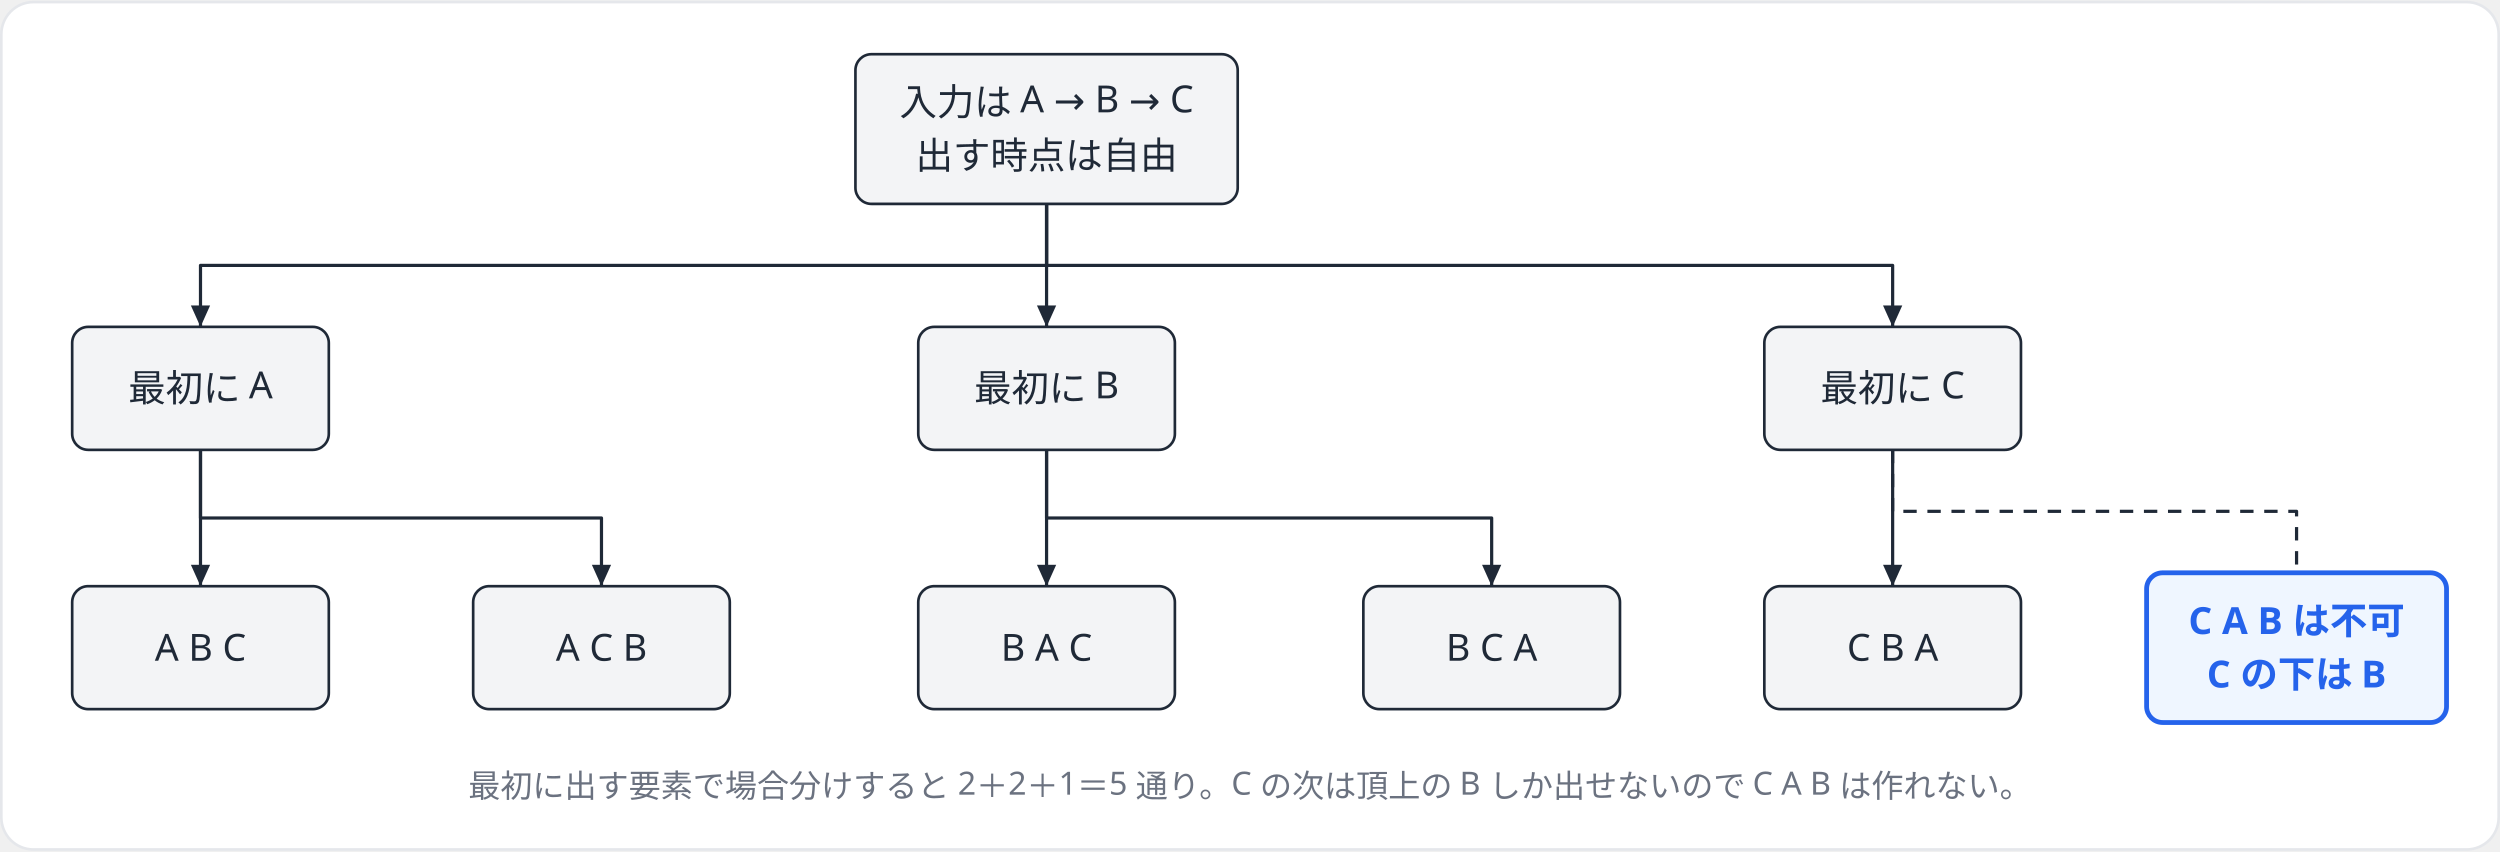
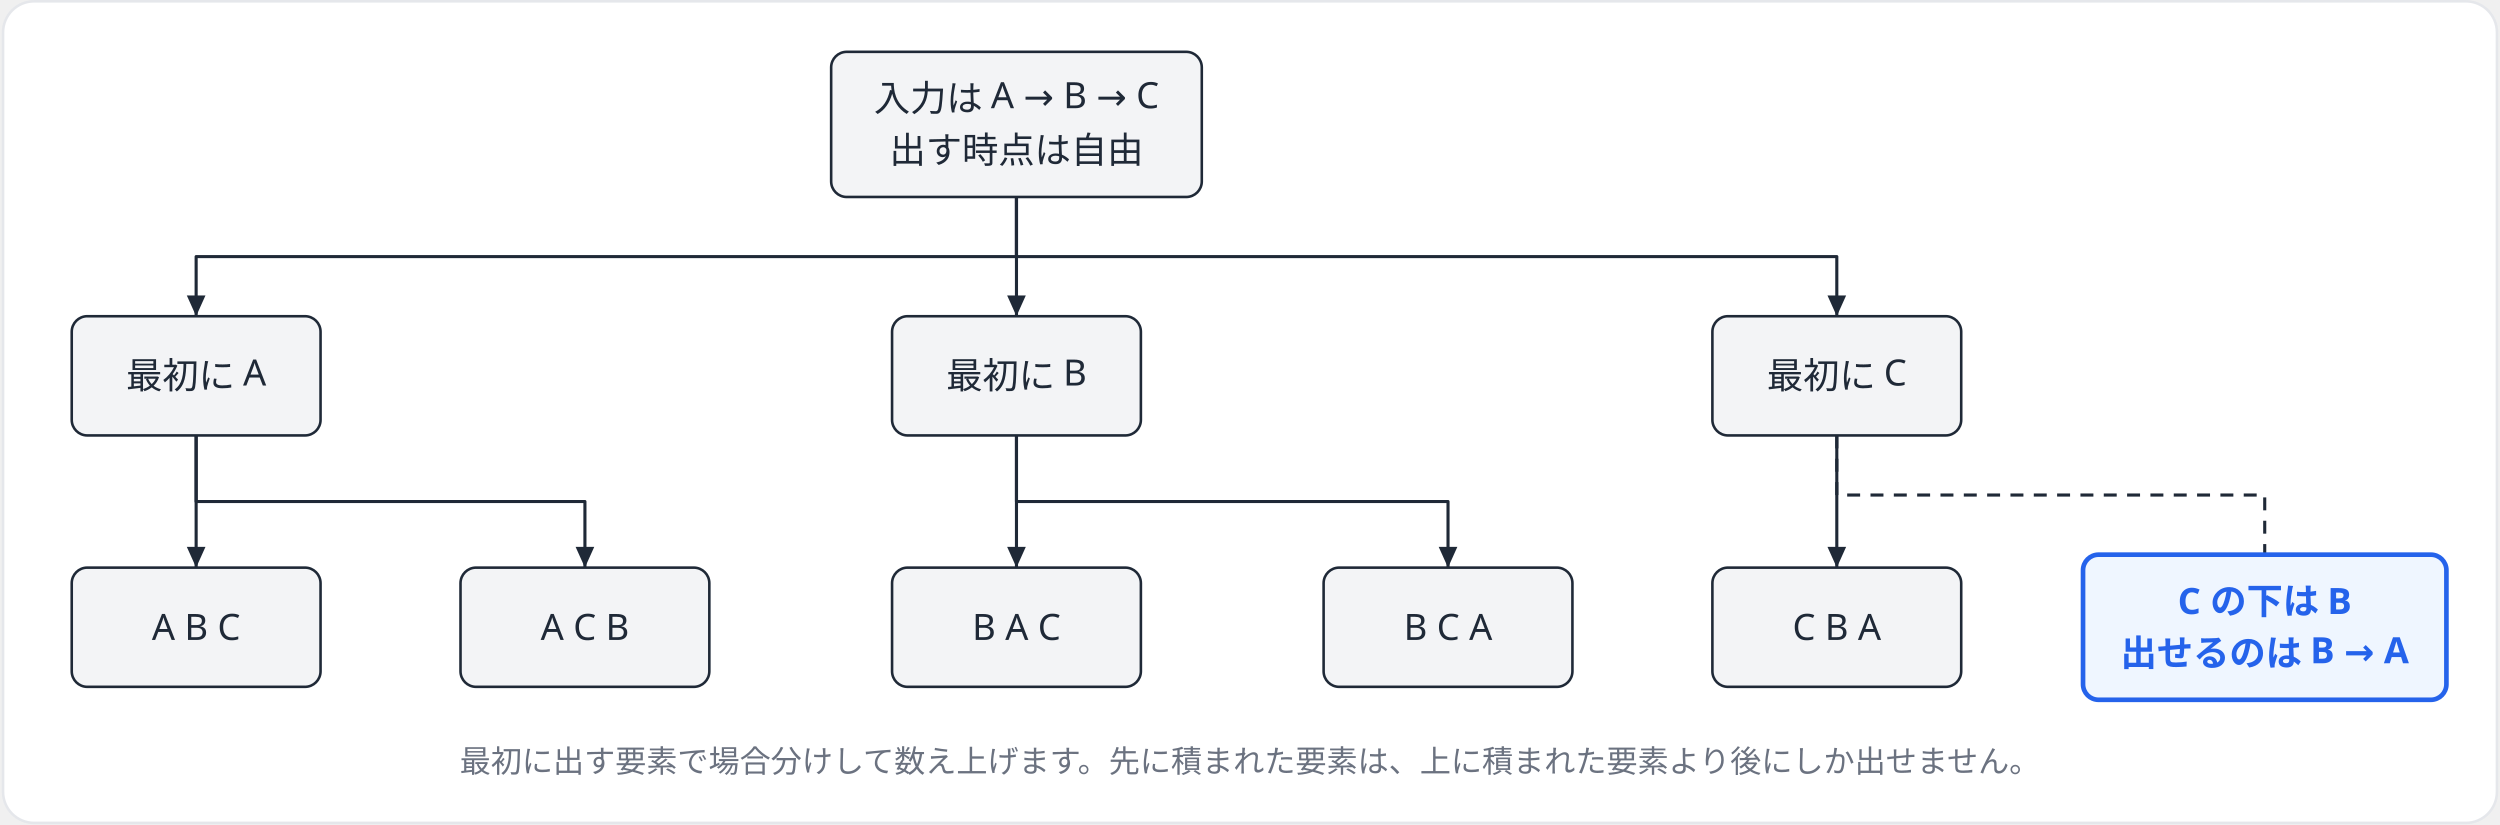
- <svg xmlns="http://www.w3.org/2000/svg" width="640" height="218" viewBox="0 0 935.2 318" role="img">
-   <rect x="0.5" y="0.5" width="934.2" height="317" rx="12" fill="#ffffff" stroke="#e5e7eb" stroke-width="1" />
+ <svg xmlns="http://www.w3.org/2000/svg" width="640" height="211" viewBox="0 0 963.2 318" role="img">
+   <rect x="0.5" y="0.5" width="962.2" height="317" rx="12" fill="#ffffff" stroke="#e5e7eb" stroke-width="1" />
  <g transform="translate(20 20)">
    <polyline points="371.5,56 371.5,79 55,79 55,102" fill="none" stroke="#1f2937" stroke-width="1.2" stroke-linejoin="round" />
    <polygon points="55,102 51.4,94 58.6,94" fill="#1f2937" />
    <polyline points="371.5,56 371.5,102" fill="none" stroke="#1f2937" stroke-width="1.2" stroke-linejoin="round" />
    <polygon points="371.5,102 367.9,94 375.1,94" fill="#1f2937" />
    <polyline points="371.5,56 371.5,79 688,79 688,102" fill="none" stroke="#1f2937" stroke-width="1.2" stroke-linejoin="round" />
    <polygon points="688,102 684.4,94 691.6,94" fill="#1f2937" />
    <polyline points="55,148 55,199" fill="none" stroke="#1f2937" stroke-width="1.2" stroke-linejoin="round" />
    <polygon points="55,199 51.4,191 58.6,191" fill="#1f2937" />
    <polyline points="55,148 55,173.5 205,173.5 205,199" fill="none" stroke="#1f2937" stroke-width="1.2" stroke-linejoin="round" />
    <polygon points="205,199 201.4,191 208.6,191" fill="#1f2937" />
    <polyline points="371.5,148 371.5,199" fill="none" stroke="#1f2937" stroke-width="1.2" stroke-linejoin="round" />
    <polygon points="371.5,199 367.9,191 375.1,191" fill="#1f2937" />
    <polyline points="371.5,148 371.5,173.5 538,173.5 538,199" fill="none" stroke="#1f2937" stroke-width="1.2" stroke-linejoin="round" />
    <polygon points="538,199 534.4,191 541.6,191" fill="#1f2937" />
    <polyline points="688,148 688,199" fill="none" stroke="#1f2937" stroke-width="1.2" stroke-linejoin="round" />
    <polygon points="688,199 684.4,191 691.6,191" fill="#1f2937" />
-     <polyline points="688,148 688,171 839.1,171 839.1,194" fill="none" stroke="#1f2937" stroke-width="1.2" stroke-dasharray="5 4" stroke-linejoin="round" />
+     <polyline points="688,148 688,171 853.1,171 853.1,194" fill="none" stroke="#1f2937" stroke-width="1.2" stroke-dasharray="5 4" stroke-linejoin="round" />
    <rect x="300" y="0" width="143" height="56" rx="6" fill="#f3f4f6" stroke="#1f2937" stroke-width="1" />
    <text x="371.5" y="22.9" font-family="Hiragino Sans, Hiragino Kaku Gothic ProN, Noto Sans JP, Yu Gothic, Meiryo, sans-serif" font-size="14" fill="#1f2937" text-anchor="middle">入力は A → B → C</text>
    <text x="371.5" y="42.9" font-family="Hiragino Sans, Hiragino Kaku Gothic ProN, Noto Sans JP, Yu Gothic, Meiryo, sans-serif" font-size="14" fill="#1f2937" text-anchor="middle">出す時点は自由</text>
    <rect x="7" y="102" width="96" height="46" rx="6" fill="#f3f4f6" stroke="#1f2937" stroke-width="1" />
    <text x="55" y="129.9" font-family="Hiragino Sans, Hiragino Kaku Gothic ProN, Noto Sans JP, Yu Gothic, Meiryo, sans-serif" font-size="14" fill="#1f2937" text-anchor="middle">最初に A</text>
    <rect x="323.5" y="102" width="96" height="46" rx="6" fill="#f3f4f6" stroke="#1f2937" stroke-width="1" />
    <text x="371.5" y="129.9" font-family="Hiragino Sans, Hiragino Kaku Gothic ProN, Noto Sans JP, Yu Gothic, Meiryo, sans-serif" font-size="14" fill="#1f2937" text-anchor="middle">最初に B</text>
    <rect x="640" y="102" width="96" height="46" rx="6" fill="#f3f4f6" stroke="#1f2937" stroke-width="1" />
    <text x="688" y="129.9" font-family="Hiragino Sans, Hiragino Kaku Gothic ProN, Noto Sans JP, Yu Gothic, Meiryo, sans-serif" font-size="14" fill="#1f2937" text-anchor="middle">最初に C</text>
    <rect x="7" y="199" width="96" height="46" rx="6" fill="#f3f4f6" stroke="#1f2937" stroke-width="1" />
    <text x="55" y="226.9" font-family="Hiragino Sans, Hiragino Kaku Gothic ProN, Noto Sans JP, Yu Gothic, Meiryo, sans-serif" font-size="14" fill="#1f2937" text-anchor="middle">A B C</text>
    <rect x="157" y="199" width="96" height="46" rx="6" fill="#f3f4f6" stroke="#1f2937" stroke-width="1" />
    <text x="205" y="226.9" font-family="Hiragino Sans, Hiragino Kaku Gothic ProN, Noto Sans JP, Yu Gothic, Meiryo, sans-serif" font-size="14" fill="#1f2937" text-anchor="middle">A C B</text>
    <rect x="323.5" y="199" width="96" height="46" rx="6" fill="#f3f4f6" stroke="#1f2937" stroke-width="1" />
    <text x="371.5" y="226.9" font-family="Hiragino Sans, Hiragino Kaku Gothic ProN, Noto Sans JP, Yu Gothic, Meiryo, sans-serif" font-size="14" fill="#1f2937" text-anchor="middle">B A C</text>
    <rect x="490" y="199" width="96" height="46" rx="6" fill="#f3f4f6" stroke="#1f2937" stroke-width="1" />
    <text x="538" y="226.9" font-family="Hiragino Sans, Hiragino Kaku Gothic ProN, Noto Sans JP, Yu Gothic, Meiryo, sans-serif" font-size="14" fill="#1f2937" text-anchor="middle">B C A</text>
    <rect x="640" y="199" width="96" height="46" rx="6" fill="#f3f4f6" stroke="#1f2937" stroke-width="1" />
    <text x="688" y="226.9" font-family="Hiragino Sans, Hiragino Kaku Gothic ProN, Noto Sans JP, Yu Gothic, Meiryo, sans-serif" font-size="14" fill="#1f2937" text-anchor="middle">C B A</text>
-     <rect x="783" y="194" width="112.2" height="56" rx="6" fill="#eff6ff" stroke="#2563eb" stroke-width="1.8" />
-     <text x="839.1" y="216.9" font-family="Hiragino Sans, Hiragino Kaku Gothic ProN, Noto Sans JP, Yu Gothic, Meiryo, sans-serif" font-size="14" fill="#2563eb" text-anchor="middle" font-weight="600">C A B は不可</text>
-     <text x="839.1" y="236.9" font-family="Hiragino Sans, Hiragino Kaku Gothic ProN, Noto Sans JP, Yu Gothic, Meiryo, sans-serif" font-size="14" fill="#2563eb" text-anchor="middle" font-weight="600">C の下は B</text>
+     <rect x="783" y="194" width="140.2" height="56" rx="6" fill="#eff6ff" stroke="#2563eb" stroke-width="1.8" />
+     <text x="853.1" y="216.9" font-family="Hiragino Sans, Hiragino Kaku Gothic ProN, Noto Sans JP, Yu Gothic, Meiryo, sans-serif" font-size="14" fill="#2563eb" text-anchor="middle" font-weight="600">C の下は B</text>
+     <text x="853.1" y="236.9" font-family="Hiragino Sans, Hiragino Kaku Gothic ProN, Noto Sans JP, Yu Gothic, Meiryo, sans-serif" font-size="14" fill="#2563eb" text-anchor="middle" font-weight="600">出せるのは B → A</text>
  </g>
-   <text x="467.6" y="298" font-family="Hiragino Sans, Hiragino Kaku Gothic ProN, Noto Sans JP, Yu Gothic, Meiryo, sans-serif" font-size="12" fill="#6b7280" text-anchor="middle">最初に出す要素で場合分けすると 2＋2＋1＝5 通り。C の次は頂上の B しか出せないので C A B は作れない。</text>
+   <text x="481.6" y="298" font-family="Hiragino Sans, Hiragino Kaku Gothic ProN, Noto Sans JP, Yu Gothic, Meiryo, sans-serif" font-size="12" fill="#6b7280" text-anchor="middle">最初に出す要素で場合分けして数え上げます。先に積まれた要素は、上に積まれた要素より後にしか出せません。</text>
</svg>
